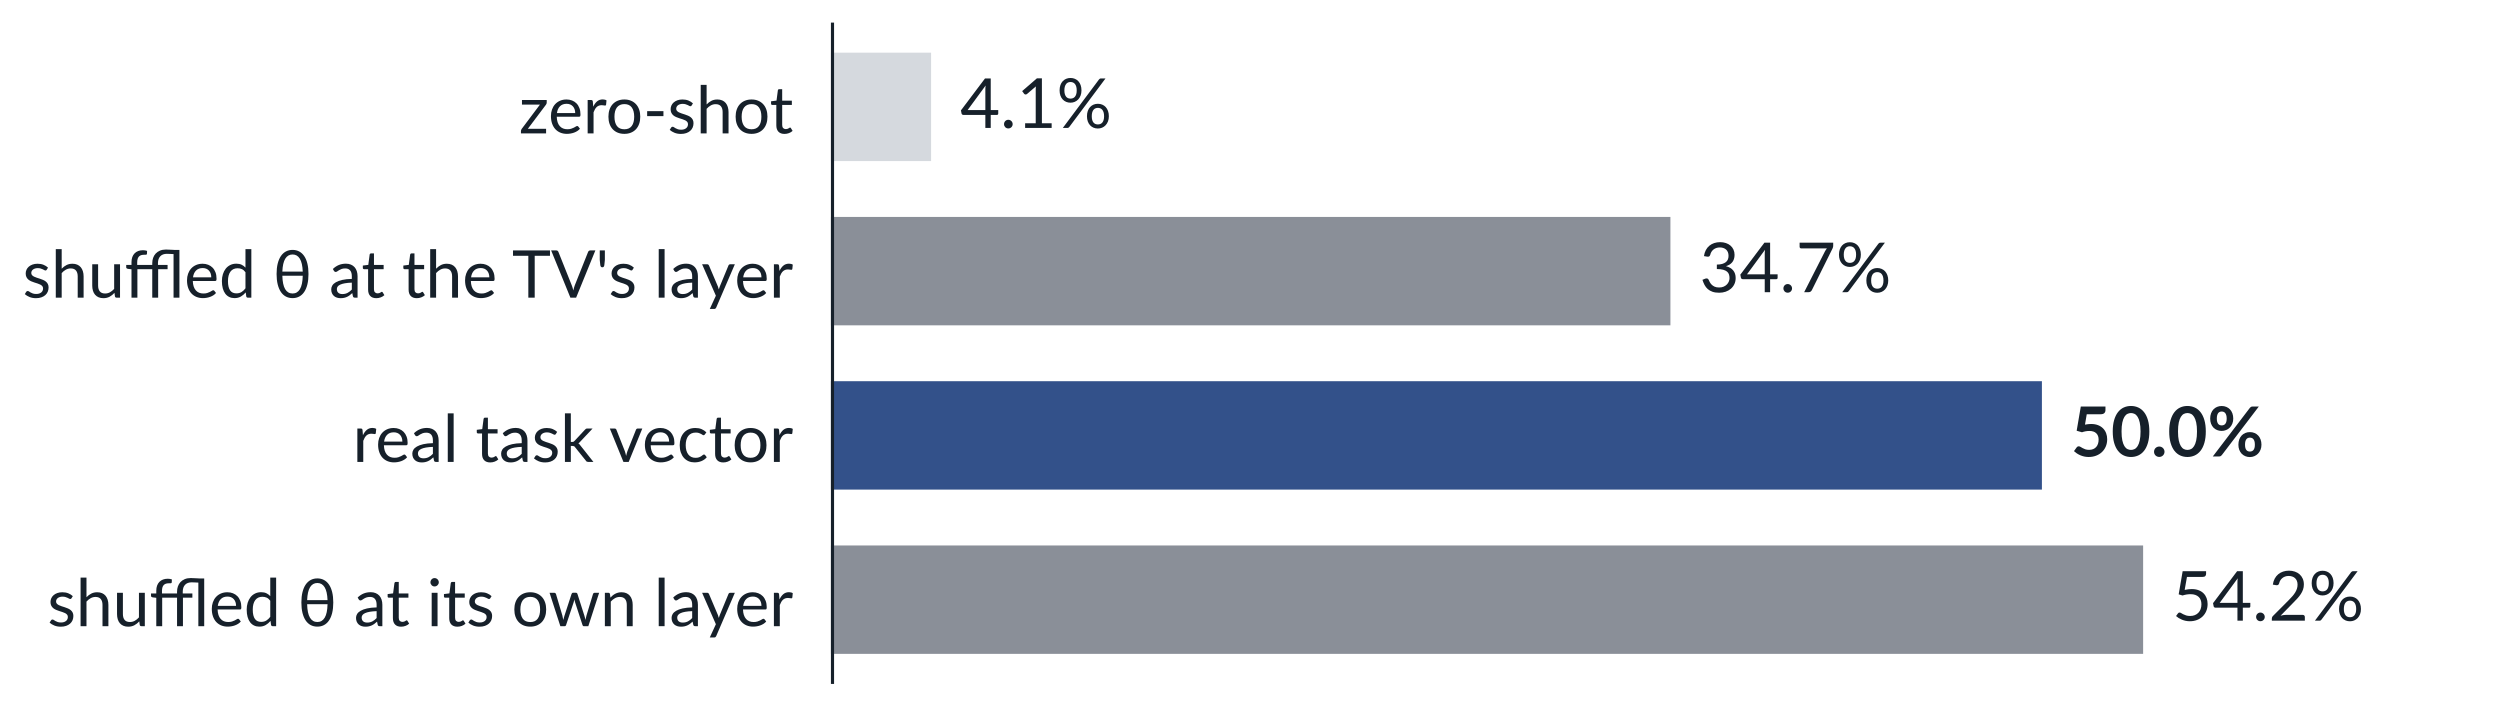
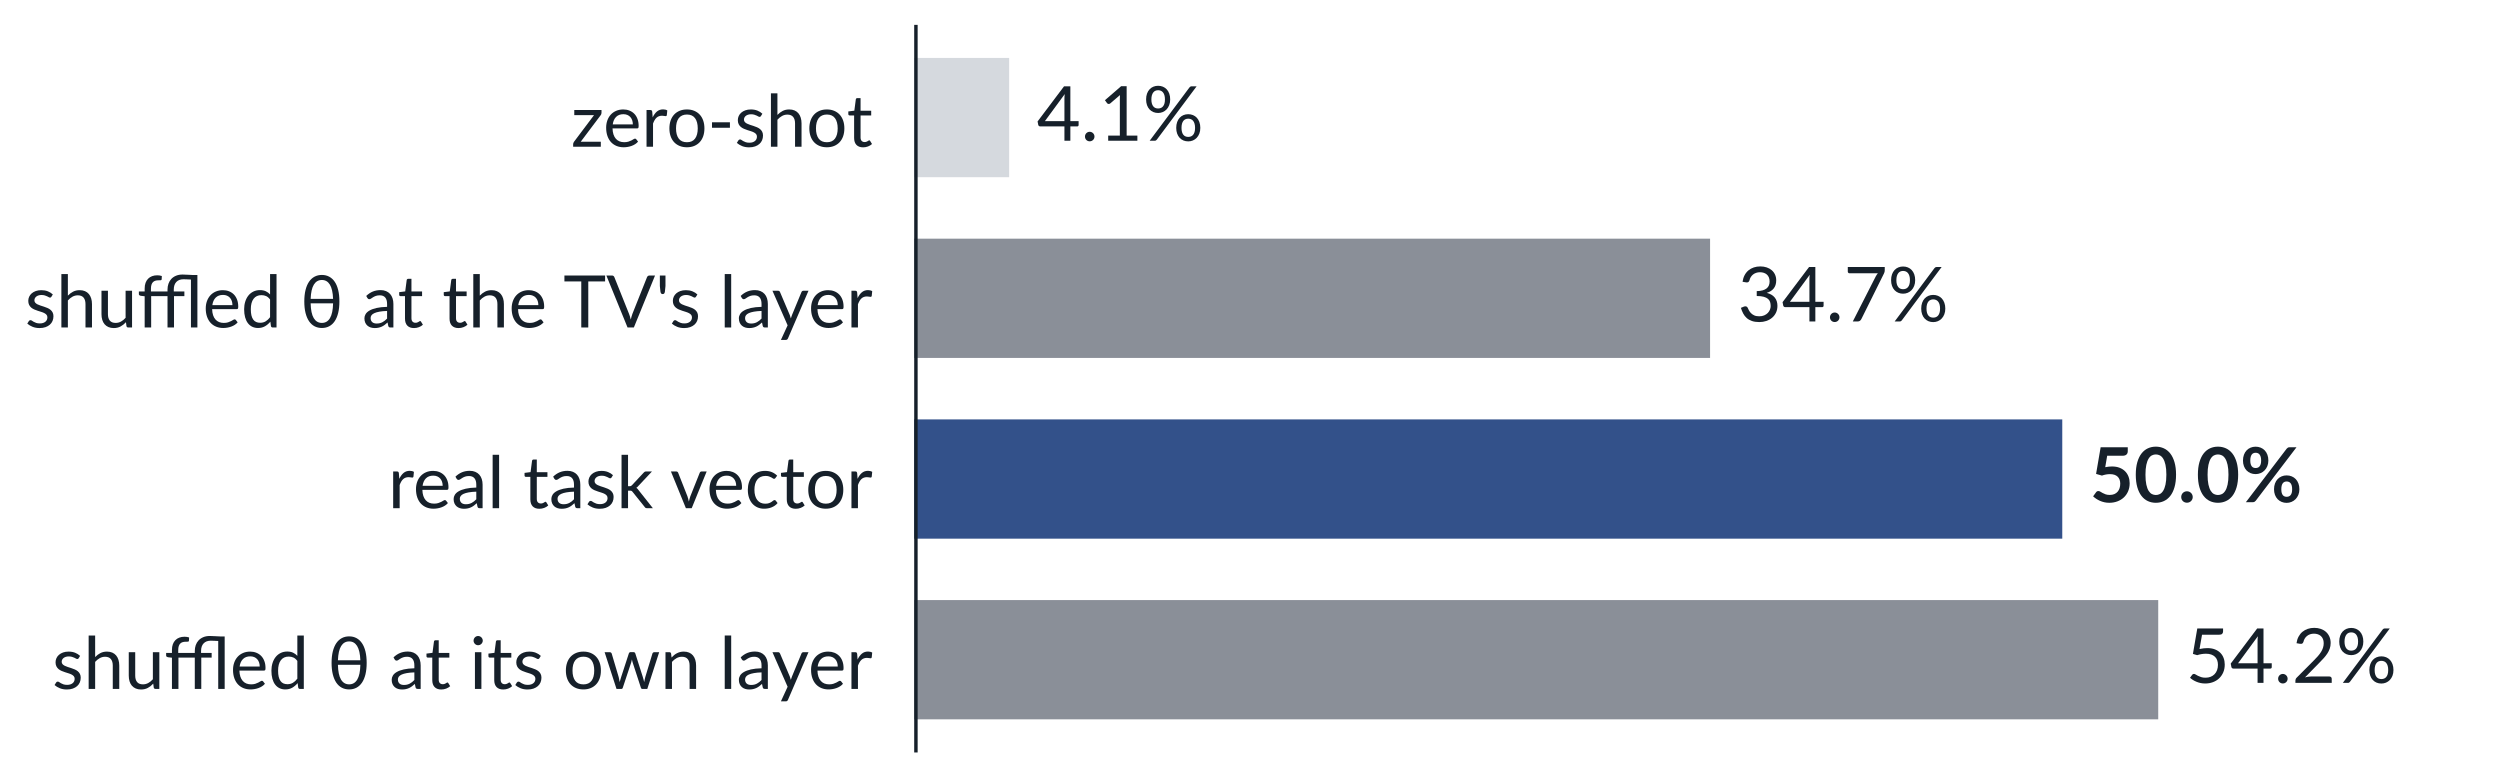
- <svg xmlns="http://www.w3.org/2000/svg" xmlns:xlink="http://www.w3.org/1999/xlink" width="796.43pt" height="225.072pt" viewBox="0 0 796.43 225.072" version="1.1">
+ <svg xmlns="http://www.w3.org/2000/svg" xmlns:xlink="http://www.w3.org/1999/xlink" width="723.89pt" height="225.072pt" viewBox="0 0 723.89 225.072" version="1.1">
  <defs>
    <style type="text/css">*{stroke-linejoin: round; stroke-linecap: butt}</style>
  </defs>
  <g id="figure_1">
    <g id="patch_1">
-       <path d="M 0 225.072  L 796.43 225.072  L 796.43 -0  L 0 -0  L 0 225.072  z " style="fill: none" />
+       <path d="M -0 225.072  L 723.89 225.072  L 723.89 -0  L -0 -0  L -0 225.072  z " style="fill: none" />
    </g>
    <g id="axes_1">
      <g id="patch_2">
-         <path d="M 264.71 217.872  L 789.23 217.872  L 789.23 7.2  L 264.71 7.2  L 264.71 217.872  z " style="fill: none" />
+         <path d="M 264.71 217.872  L 716.69 217.872  L 716.69 7.2  L 264.71 7.2  L 264.71 217.872  z " style="fill: none" />
      </g>
      <g id="matplotlib.axis_1" />
      <g id="matplotlib.axis_2">
        <g id="ytick_1">
          <g id="line2d_1" />
          <g id="text_1">
            <g style="fill: #16202a" transform="translate(15.09797 199.4803) scale(0.21 -0.21)">
              <defs>
                <path id="Lato-Regular-76" d="M 2339 2707  Q 2301 2637 2221 2637  Q 2173 2637 2112 2672  Q 2051 2707 1963 2750  Q 1875 2794 1753 2830  Q 1632 2867 1466 2867  Q 1322 2867 1206 2830  Q 1091 2794 1009 2730  Q 928 2666 885 2581  Q 842 2496 842 2397  Q 842 2272 914 2189  Q 986 2106 1104 2045  Q 1222 1984 1372 1937  Q 1523 1891 1681 1838  Q 1840 1786 1990 1722  Q 2141 1658 2259 1562  Q 2378 1466 2450 1326  Q 2522 1187 2522 992  Q 2522 768 2442 577  Q 2362 387 2205 248  Q 2048 109 1821 29  Q 1594 -51 1296 -51  Q 957 -51 681 59  Q 406 170 214 342  L 349 560  Q 374 602 409 624  Q 445 646 499 646  Q 557 646 621 601  Q 685 557 776 502  Q 867 448 998 403  Q 1130 358 1325 358  Q 1491 358 1616 401  Q 1741 445 1824 518  Q 1907 592 1947 688  Q 1987 784 1987 893  Q 1987 1027 1915 1115  Q 1843 1203 1724 1265  Q 1606 1328 1454 1374  Q 1302 1421 1144 1472  Q 986 1523 834 1588  Q 682 1654 563 1753  Q 445 1853 373 1998  Q 301 2144 301 2352  Q 301 2538 377 2709  Q 454 2880 601 3009  Q 749 3139 963 3216  Q 1178 3293 1453 3293  Q 1773 3293 2027 3192  Q 2282 3091 2467 2915  L 2339 2707  z " transform="scale(0.015625)" />
                <path id="Lato-Regular-5f" d="M 1024 2810  Q 1232 3030 1485 3161  Q 1738 3293 2067 3293  Q 2333 3293 2536 3205  Q 2739 3117 2875 2955  Q 3011 2794 3081 2566  Q 3152 2339 3152 2064  L 3152 0  L 2579 0  L 2579 2064  Q 2579 2432 2411 2635  Q 2243 2838 1901 2838  Q 1648 2838 1429 2716  Q 1210 2595 1024 2387  L 1024 0  L 451 0  L 451 4714  L 1024 4714  L 1024 2810  z " transform="scale(0.015625)" />
                <path id="Lato-Regular-86" d="M 3117 3242  L 3117 0  L 2778 0  Q 2656 0 2624 118  L 2579 467  Q 2368 234 2105 91  Q 1843 -51 1504 -51  Q 1238 -51 1035 37  Q 832 125 694 285  Q 557 445 488 672  Q 419 899 419 1174  L 419 3242  L 989 3242  L 989 1174  Q 989 806 1157 604  Q 1325 403 1670 403  Q 1923 403 2142 523  Q 2362 643 2547 854  L 2547 3242  L 3117 3242  z " transform="scale(0.015625)" />
                <path id="Lato-Regular-5a" d="M 662 0  L 662 2755  L 304 2797  Q 237 2813 193 2846  Q 150 2880 150 2944  L 150 3178  L 662 3178  L 662 3443  Q 662 3722 740 3938  Q 819 4154 964 4302  Q 1110 4451 1315 4528  Q 1520 4605 1776 4605  Q 1994 4605 2176 4541  L 2163 4253  Q 2157 4176 2078 4169  Q 2000 4163 1869 4163  Q 1722 4163 1602 4126  Q 1482 4090 1395 4003  Q 1309 3917 1262 3774  Q 1216 3632 1216 3424  L 1216 3178  L 2678 3178  L 2678 3350  Q 2678 3619 2761 3860  Q 2845 4102 3011 4281  Q 3178 4461 3427 4566  Q 3677 4672 4010 4672  Q 4253 4672 4481 4653  Q 4710 4634 4925 4630  L 5315 4630  L 5315 0  L 4746 0  L 4746 4230  Q 4573 4237 4398 4246  Q 4224 4256 4096 4256  Q 3680 4256 3456 4017  Q 3232 3779 3232 3350  L 3232 3178  L 4166 3178  L 4166 2765  L 3251 2765  L 3251 0  L 2678 0  L 2678 2765  L 1235 2765  L 1235 0  L 662 0  z " transform="scale(0.015625)" />
                <path id="Lato-Regular-3b" d="M 2621 1974  Q 2621 2173 2565 2337  Q 2509 2502 2401 2622  Q 2294 2742 2140 2808  Q 1987 2874 1792 2874  Q 1382 2874 1144 2635  Q 906 2397 848 1974  L 2621 1974  z M 3082 454  Q 2976 326 2829 232  Q 2682 138 2514 77  Q 2346 16 2166 -14  Q 1987 -45 1811 -45  Q 1475 -45 1192 68  Q 909 182 702 401  Q 496 621 381 944  Q 266 1267 266 1686  Q 266 2026 370 2320  Q 474 2614 669 2830  Q 864 3046 1145 3169  Q 1427 3293 1779 3293  Q 2070 3293 2318 3195  Q 2566 3098 2747 2914  Q 2928 2730 3030 2459  Q 3133 2189 3133 1843  Q 3133 1709 3104 1664  Q 3075 1619 2995 1619  L 829 1619  Q 838 1312 913 1085  Q 989 858 1123 706  Q 1258 554 1443 478  Q 1629 403 1859 403  Q 2074 403 2229 452  Q 2384 502 2496 560  Q 2608 618 2683 667  Q 2758 717 2813 717  Q 2883 717 2922 662  L 3082 454  z " transform="scale(0.015625)" />
                <path id="Lato-Regular-37" d="M 2563 2470  Q 2403 2685 2217 2769  Q 2032 2854 1802 2854  Q 1350 2854 1107 2531  Q 864 2208 864 1610  Q 864 1293 918 1067  Q 973 842 1078 696  Q 1184 550 1337 483  Q 1491 416 1686 416  Q 1968 416 2177 544  Q 2387 672 2563 906  L 2563 2470  z M 3133 4714  L 3133 0  L 2794 0  Q 2672 0 2640 118  L 2589 512  Q 2381 262 2115 108  Q 1850 -45 1501 -45  Q 1222 -45 995 62  Q 768 170 608 378  Q 448 586 361 896  Q 275 1206 275 1610  Q 275 1968 371 2277  Q 467 2586 646 2813  Q 826 3040 1086 3169  Q 1347 3299 1674 3299  Q 1971 3299 2184 3198  Q 2397 3098 2563 2918  L 2563 4714  L 3133 4714  z " transform="scale(0.015625)" />
                <path id="Lato-Regular-2" transform="scale(0.015625)" />
                <path id="Lato-Regular-d9" d="M 922 2131  Q 941 1248 1195 825  Q 1450 403 1914 403  Q 2374 403 2628 825  Q 2883 1248 2902 2131  L 922 2131  z M 2902 2528  Q 2870 3376 2617 3784  Q 2365 4192 1914 4192  Q 1459 4192 1206 3784  Q 954 3376 922 2528  L 2902 2528  z M 1914 4637  Q 2269 4637 2555 4485  Q 2842 4333 3043 4038  Q 3245 3744 3352 3305  Q 3459 2867 3459 2298  Q 3459 1722 3352 1285  Q 3245 848 3043 552  Q 2842 256 2555 105  Q 2269 -45 1914 -45  Q 1555 -45 1268 105  Q 982 256 780 552  Q 579 848 470 1285  Q 362 1722 362 2298  Q 362 2867 470 3305  Q 579 3744 780 4038  Q 982 4333 1268 4485  Q 1555 4637 1914 4637  z " transform="scale(0.015625)" />
                <path id="Lato-Regular-2d" d="M 2208 1459  Q 1814 1446 1537 1396  Q 1261 1347 1086 1267  Q 912 1187 833 1078  Q 755 970 755 835  Q 755 707 796 614  Q 838 522 910 462  Q 982 403 1080 376  Q 1178 349 1290 349  Q 1440 349 1565 379  Q 1690 410 1800 467  Q 1910 525 2011 605  Q 2112 685 2208 787  L 2208 1459  z M 368 2784  Q 637 3043 947 3171  Q 1258 3299 1635 3299  Q 1907 3299 2118 3209  Q 2330 3120 2474 2960  Q 2618 2800 2691 2573  Q 2765 2346 2765 2074  L 2765 0  L 2512 0  Q 2429 0 2384 27  Q 2339 54 2314 134  L 2250 442  Q 2122 323 2000 232  Q 1878 141 1744 78  Q 1610 16 1458 -17  Q 1306 -51 1120 -51  Q 931 -51 764 1  Q 598 54 475 160  Q 352 266 280 427  Q 208 589 208 810  Q 208 1002 313 1179  Q 419 1357 656 1494  Q 893 1632 1273 1720  Q 1654 1808 2208 1821  L 2208 2074  Q 2208 2451 2045 2644  Q 1882 2838 1568 2838  Q 1357 2838 1214 2785  Q 1072 2733 968 2667  Q 864 2602 789 2549  Q 714 2496 640 2496  Q 582 2496 540 2526  Q 499 2557 470 2602  L 368 2784  z " transform="scale(0.015625)" />
                <path id="Lato-Regular-7c" d="M 1446 -51  Q 1062 -51 856 163  Q 650 378 650 781  L 650 2765  L 259 2765  Q 208 2765 173 2795  Q 138 2826 138 2890  L 138 3117  L 669 3184  L 800 4186  Q 810 4234 843 4264  Q 877 4294 931 4294  L 1219 4294  L 1219 3178  L 2157 3178  L 2157 2765  L 1219 2765  L 1219 819  Q 1219 614 1318 515  Q 1418 416 1574 416  Q 1664 416 1729 440  Q 1795 464 1843 493  Q 1891 522 1924 546  Q 1958 570 1984 570  Q 2029 570 2064 515  L 2230 243  Q 2083 106 1875 27  Q 1667 -51 1446 -51  z " transform="scale(0.015625)" />
                <path id="Lato-Regular-62" d="M 1053 3242  L 1053 0  L 483 0  L 483 3242  L 1053 3242  z M 1174 4259  Q 1174 4176 1140 4104  Q 1107 4032 1051 3976  Q 995 3920 920 3888  Q 845 3856 762 3856  Q 678 3856 606 3888  Q 534 3920 480 3976  Q 426 4032 394 4104  Q 362 4176 362 4259  Q 362 4342 394 4417  Q 426 4493 480 4549  Q 534 4605 606 4637  Q 678 4669 762 4669  Q 845 4669 920 4637  Q 995 4605 1051 4549  Q 1107 4493 1140 4417  Q 1174 4342 1174 4259  z " transform="scale(0.015625)" />
                <path id="Lato-Regular-6f" d="M 1818 3293  Q 2173 3293 2457 3174  Q 2742 3056 2944 2838  Q 3146 2621 3253 2312  Q 3360 2003 3360 1622  Q 3360 1238 3253 931  Q 3146 624 2944 406  Q 2742 189 2457 72  Q 2173 -45 1818 -45  Q 1459 -45 1172 72  Q 886 189 684 406  Q 483 624 376 931  Q 269 1238 269 1622  Q 269 2003 376 2312  Q 483 2621 684 2838  Q 886 3056 1172 3174  Q 1459 3293 1818 3293  z M 1818 400  Q 2298 400 2534 721  Q 2771 1043 2771 1619  Q 2771 2198 2534 2521  Q 2298 2845 1818 2845  Q 1574 2845 1393 2761  Q 1213 2678 1093 2521  Q 973 2365 913 2136  Q 854 1907 854 1619  Q 854 1043 1092 721  Q 1331 400 1818 400  z " transform="scale(0.015625)" />
                <path id="Lato-Regular-89" d="M 4922 3242  L 3872 0  L 3421 0  Q 3338 0 3306 109  L 2589 2307  Q 2563 2381 2547 2456  Q 2531 2531 2515 2605  Q 2499 2531 2483 2456  Q 2467 2381 2442 2304  L 1712 109  Q 1683 0 1584 0  L 1155 0  L 106 3242  L 554 3242  Q 621 3242 667 3206  Q 714 3171 730 3123  L 1350 1037  Q 1405 806 1437 602  Q 1466 707 1496 816  Q 1526 925 1562 1037  L 2246 3136  Q 2262 3184 2302 3216  Q 2342 3248 2400 3248  L 2650 3248  Q 2714 3248 2755 3216  Q 2797 3184 2813 3136  L 3482 1037  Q 3517 925 3545 816  Q 3574 707 3600 602  Q 3616 707 3640 814  Q 3664 922 3693 1037  L 4326 3123  Q 4342 3174 4387 3208  Q 4432 3242 4493 3242  L 4922 3242  z " transform="scale(0.015625)" />
                <path id="Lato-Regular-6d" d="M 989 2771  Q 1094 2890 1212 2986  Q 1331 3082 1464 3150  Q 1597 3219 1745 3256  Q 1894 3293 2067 3293  Q 2333 3293 2536 3205  Q 2739 3117 2875 2955  Q 3011 2794 3081 2566  Q 3152 2339 3152 2064  L 3152 0  L 2579 0  L 2579 2064  Q 2579 2432 2411 2635  Q 2243 2838 1901 2838  Q 1648 2838 1429 2716  Q 1210 2595 1024 2387  L 1024 0  L 451 0  L 451 3242  L 794 3242  Q 915 3242 944 3123  L 989 2771  z " transform="scale(0.015625)" />
                <path id="Lato-Regular-474" d="M 1040 4714  L 1040 0  L 470 0  L 470 4714  L 1040 4714  z " transform="scale(0.015625)" />
                <path id="Lato-Regular-8b" d="M 3248 3242  L 1440 -957  Q 1411 -1021 1368 -1059  Q 1325 -1098 1235 -1098  L 813 -1098  L 1405 189  L 67 3242  L 560 3242  Q 634 3242 677 3205  Q 720 3168 736 3123  L 1603 1082  Q 1654 947 1690 800  Q 1734 950 1786 1085  L 2627 3123  Q 2646 3174 2692 3208  Q 2739 3242 2797 3242  L 3248 3242  z " transform="scale(0.015625)" />
                <path id="Lato-Regular-75" d="M 992 2592  Q 1146 2925 1370 3112  Q 1594 3299 1917 3299  Q 2019 3299 2113 3276  Q 2208 3254 2282 3206  L 2240 2781  Q 2221 2701 2144 2701  Q 2099 2701 2012 2720  Q 1926 2739 1818 2739  Q 1664 2739 1544 2694  Q 1424 2650 1329 2562  Q 1235 2474 1160 2344  Q 1085 2214 1024 2048  L 1024 0  L 451 0  L 451 3242  L 778 3242  Q 870 3242 905 3206  Q 941 3171 954 3085  L 992 2592  z " transform="scale(0.015625)" />
              </defs>
              <use xlink:href="#Lato-Regular-76" />
              <use xlink:href="#Lato-Regular-5f" transform="translate(43.29688 0)" />
              <use xlink:href="#Lato-Regular-86" transform="translate(99.09375 0)" />
              <use xlink:href="#Lato-Regular-5a" transform="translate(154.8438 0)" />
              <use xlink:href="#Lato-Regular-3b" transform="translate(245.25 0)" />
              <use xlink:href="#Lato-Regular-37" transform="translate(298.0469 0)" />
              <use xlink:href="#Lato-Regular-2" transform="translate(354.0469 0)" />
              <use xlink:href="#Lato-Regular-d9" transform="translate(379.6406 0)" />
              <use xlink:href="#Lato-Regular-2" transform="translate(439.3438 0)" />
              <use xlink:href="#Lato-Regular-2d" transform="translate(464.9375 0)" />
              <use xlink:href="#Lato-Regular-7c" transform="translate(513.9844 0)" />
              <use xlink:href="#Lato-Regular-2" transform="translate(549.8281 0)" />
              <use xlink:href="#Lato-Regular-62" transform="translate(575.4219 0)" />
              <use xlink:href="#Lato-Regular-7c" transform="translate(599.4219 0)" />
              <use xlink:href="#Lato-Regular-76" transform="translate(635.2656 0)" />
              <use xlink:href="#Lato-Regular-2" transform="translate(678.5625 0)" />
              <use xlink:href="#Lato-Regular-6f" transform="translate(704.1562 0)" />
              <use xlink:href="#Lato-Regular-89" transform="translate(760.1094 0)" />
              <use xlink:href="#Lato-Regular-6d" transform="translate(838.6562 0)" />
              <use xlink:href="#Lato-Regular-2" transform="translate(894.4531 0)" />
              <use xlink:href="#Lato-Regular-474" transform="translate(920.0469 0)" />
              <use xlink:href="#Lato-Regular-2d" transform="translate(943.6406 0)" />
              <use xlink:href="#Lato-Regular-8b" transform="translate(992.1406 0)" />
              <use xlink:href="#Lato-Regular-3b" transform="translate(1042.281 0)" />
              <use xlink:href="#Lato-Regular-75" transform="translate(1095.078 0)" />
            </g>
          </g>
        </g>
        <g id="ytick_2">
          <g id="line2d_2" />
          <g id="text_2">
            <g style="fill: #16202a" transform="translate(112.3641 147.1524) scale(0.21 -0.21)">
              <defs>
                <path id="Lato-Regular-68" d="M 1024 4714  L 1024 1939  L 1171 1939  Q 1235 1939 1278 1956  Q 1322 1974 1370 2029  L 2394 3126  Q 2438 3181 2488 3211  Q 2538 3242 2621 3242  L 3136 3242  L 1942 1971  Q 1856 1862 1757 1802  Q 1814 1763 1860 1713  Q 1907 1664 1949 1600  L 3216 0  L 2707 0  Q 2634 0 2581 24  Q 2528 48 2490 112  L 1424 1440  Q 1376 1507 1329 1528  Q 1283 1549 1187 1549  L 1024 1549  L 1024 0  L 451 0  L 451 4714  L 1024 4714  z " transform="scale(0.015625)" />
                <path id="Lato-Regular-88" d="M 3229 3242  L 1907 0  L 1395 0  L 74 3242  L 538 3242  Q 608 3242 653 3206  Q 698 3171 714 3123  L 1536 1037  Q 1574 918 1603 806  Q 1632 694 1658 582  Q 1683 694 1712 806  Q 1741 918 1782 1037  L 2614 3123  Q 2634 3174 2678 3208  Q 2723 3242 2784 3242  L 3229 3242  z " transform="scale(0.015625)" />
                <path id="Lato-Regular-31" d="M 2707 2666  Q 2682 2630 2656 2611  Q 2630 2592 2586 2592  Q 2538 2592 2480 2632  Q 2422 2672 2337 2720  Q 2253 2768 2129 2808  Q 2006 2848 1827 2848  Q 1587 2848 1404 2763  Q 1222 2678 1099 2518  Q 976 2358 913 2131  Q 851 1904 851 1622  Q 851 1328 918 1099  Q 986 870 1109 715  Q 1232 560 1406 478  Q 1581 397 1798 397  Q 2006 397 2140 446  Q 2275 496 2363 557  Q 2451 618 2510 667  Q 2570 717 2627 717  Q 2698 717 2736 662  L 2896 454  Q 2790 323 2656 230  Q 2522 138 2366 75  Q 2211 13 2041 -16  Q 1872 -45 1696 -45  Q 1392 -45 1131 67  Q 870 179 678 392  Q 486 605 377 915  Q 269 1226 269 1622  Q 269 1984 369 2291  Q 470 2598 664 2820  Q 858 3043 1141 3168  Q 1424 3293 1792 3293  Q 2134 3293 2395 3182  Q 2656 3072 2858 2870  L 2707 2666  z " transform="scale(0.015625)" />
              </defs>
              <use xlink:href="#Lato-Regular-75" />
              <use xlink:href="#Lato-Regular-3b" transform="translate(34.35938 0)" />
              <use xlink:href="#Lato-Regular-2d" transform="translate(87.15625 0)" />
              <use xlink:href="#Lato-Regular-474" transform="translate(136.8594 0)" />
              <use xlink:href="#Lato-Regular-2" transform="translate(160.4531 0)" />
              <use xlink:href="#Lato-Regular-7c" transform="translate(186.0469 0)" />
              <use xlink:href="#Lato-Regular-2d" transform="translate(221.8906 0)" />
              <use xlink:href="#Lato-Regular-76" transform="translate(271.5938 0)" />
              <use xlink:href="#Lato-Regular-68" transform="translate(314.8906 0)" />
              <use xlink:href="#Lato-Regular-2" transform="translate(365.6875 0)" />
              <use xlink:href="#Lato-Regular-88" transform="translate(388.875 0)" />
              <use xlink:href="#Lato-Regular-3b" transform="translate(439.0625 0)" />
              <use xlink:href="#Lato-Regular-31" transform="translate(491.8594 0)" />
              <use xlink:href="#Lato-Regular-7c" transform="translate(539.6094 0)" />
              <use xlink:href="#Lato-Regular-6f" transform="translate(575.2031 0)" />
              <use xlink:href="#Lato-Regular-75" transform="translate(631.9062 0)" />
            </g>
          </g>
        </g>
        <g id="ytick_3">
          <g id="line2d_3" />
          <g id="text_3">
            <g style="fill: #16202a" transform="translate(7.2 94.82457) scale(0.21 -0.21)">
              <defs>
                <path id="Lato-Regular-24" d="M 3686 4064  L 2202 4064  L 2202 0  L 1584 0  L 1584 4064  L 96 4064  L 96 4586  L 3686 4586  L 3686 4064  z " transform="scale(0.015625)" />
                <path id="Lato-Regular-28" d="M 4314 4586  L 2445 0  L 1888 0  L 19 4586  L 515 4586  Q 598 4586 649 4544  Q 701 4502 726 4438  L 2019 1203  Q 2061 1094 2101 966  Q 2141 838 2173 698  Q 2205 838 2240 966  Q 2275 1094 2317 1203  L 3606 4438  Q 3626 4493 3682 4539  Q 3738 4586 3818 4586  L 4314 4586  z " transform="scale(0.015625)" />
                <path id="Lato-Regular-15d" d="M 902 4586  L 902 3658  L 851 3162  Q 835 3059 792 3003  Q 749 2947 653 2947  Q 566 2947 520 3003  Q 474 3059 458 3162  L 406 3658  L 406 4586  L 902 4586  z " transform="scale(0.015625)" />
              </defs>
              <use xlink:href="#Lato-Regular-76" />
              <use xlink:href="#Lato-Regular-5f" transform="translate(43.29688 0)" />
              <use xlink:href="#Lato-Regular-86" transform="translate(99.09375 0)" />
              <use xlink:href="#Lato-Regular-5a" transform="translate(154.8438 0)" />
              <use xlink:href="#Lato-Regular-3b" transform="translate(245.25 0)" />
              <use xlink:href="#Lato-Regular-37" transform="translate(298.0469 0)" />
              <use xlink:href="#Lato-Regular-2" transform="translate(354.0469 0)" />
              <use xlink:href="#Lato-Regular-d9" transform="translate(379.6406 0)" />
              <use xlink:href="#Lato-Regular-2" transform="translate(439.3438 0)" />
              <use xlink:href="#Lato-Regular-2d" transform="translate(464.9375 0)" />
              <use xlink:href="#Lato-Regular-7c" transform="translate(513.9844 0)" />
              <use xlink:href="#Lato-Regular-2" transform="translate(549.8281 0)" />
              <use xlink:href="#Lato-Regular-7c" transform="translate(575.4219 0)" />
              <use xlink:href="#Lato-Regular-5f" transform="translate(611.2656 0)" />
              <use xlink:href="#Lato-Regular-3b" transform="translate(667.0625 0)" />
              <use xlink:href="#Lato-Regular-2" transform="translate(719.8594 0)" />
              <use xlink:href="#Lato-Regular-24" transform="translate(742.4531 0)" />
              <use xlink:href="#Lato-Regular-28" transform="translate(801.5 0)" />
              <use xlink:href="#Lato-Regular-15d" transform="translate(869.2031 0)" />
              <use xlink:href="#Lato-Regular-76" transform="translate(888.7656 0)" />
              <use xlink:href="#Lato-Regular-2" transform="translate(932.0625 0)" />
              <use xlink:href="#Lato-Regular-474" transform="translate(957.6562 0)" />
              <use xlink:href="#Lato-Regular-2d" transform="translate(981.25 0)" />
              <use xlink:href="#Lato-Regular-8b" transform="translate(1029.75 0)" />
              <use xlink:href="#Lato-Regular-3b" transform="translate(1079.891 0)" />
              <use xlink:href="#Lato-Regular-75" transform="translate(1132.688 0)" />
            </g>
          </g>
        </g>
        <g id="ytick_4">
          <g id="line2d_4" />
          <g id="text_4">
            <g style="fill: #16202a" transform="translate(165.3497 42.4967) scale(0.21 -0.21)">
              <defs>
                <path id="Lato-Regular-8c" d="M 2688 2998  Q 2688 2938 2667 2880  Q 2646 2822 2611 2781  L 854 445  L 2627 445  L 2627 0  L 186 0  L 186 237  Q 186 278 205 334  Q 224 390 262 442  L 2029 2794  L 285 2794  L 285 3242  L 2688 3242  L 2688 2998  z " transform="scale(0.015625)" />
                <path id="Lato-Regular-14a" d="M 400 2160  L 1981 2160  L 1981 1677  L 400 1677  L 400 2160  z " transform="scale(0.015625)" />
              </defs>
              <use xlink:href="#Lato-Regular-8c" />
              <use xlink:href="#Lato-Regular-3b" transform="translate(44.25 0)" />
              <use xlink:href="#Lato-Regular-75" transform="translate(97.04688 0)" />
              <use xlink:href="#Lato-Regular-6f" transform="translate(131.4062 0)" />
              <use xlink:href="#Lato-Regular-14a" transform="translate(188.1094 0)" />
              <use xlink:href="#Lato-Regular-76" transform="translate(225.2656 0)" />
              <use xlink:href="#Lato-Regular-5f" transform="translate(268.5625 0)" />
              <use xlink:href="#Lato-Regular-6f" transform="translate(324.3594 0)" />
              <use xlink:href="#Lato-Regular-7c" transform="translate(380.1562 0)" />
            </g>
          </g>
        </g>
      </g>
      <g id="patch_3">
-         <path d="M 264.71 208.296  L 682.74 208.296  L 682.74 173.76  L 264.71 173.76  z " clip-path="url(#p0804691999)" style="fill: #8a8f98" />
+         <path d="M 264.71 208.296  L 624.927 208.296  L 624.927 173.76  L 264.71 173.76  z " clip-path="url(#p53abb3e7db)" style="fill: #8a8f98" />
      </g>
      <g id="text_5">
-         <g style="fill: #16202a" transform="translate(691.9964 197.7378) scale(0.22 -0.22)">
+         <g style="fill: #16202a" transform="translate(632.9035 197.7378) scale(0.22 -0.22)">
          <defs>
            <path id="Lato-Regular-194" d="M 1158 2854  Q 1517 2931 1818 2931  Q 2176 2931 2451 2825  Q 2726 2720 2910 2534  Q 3094 2349 3188 2096  Q 3283 1843 3283 1546  Q 3283 1181 3156 886  Q 3030 592 2808 382  Q 2586 173 2285 61  Q 1984 -51 1635 -51  Q 1434 -51 1248 -11  Q 1062 29 900 96  Q 739 163 601 249  Q 464 336 358 432  L 534 675  Q 592 758 685 758  Q 749 758 829 708  Q 909 659 1024 598  Q 1139 538 1294 488  Q 1450 438 1664 438  Q 1904 438 2096 515  Q 2288 592 2425 734  Q 2563 877 2636 1075  Q 2710 1274 2710 1520  Q 2710 1734 2648 1907  Q 2586 2080 2459 2201  Q 2333 2323 2144 2390  Q 1955 2458 1702 2458  Q 1530 2458 1342 2429  Q 1155 2400 960 2336  L 602 2442  L 970 4586  L 3142 4586  L 3142 4336  Q 3142 4214 3067 4136  Q 2992 4058 2810 4058  L 1370 4058  L 1158 2854  z " transform="scale(0.015625)" />
            <path id="Lato-Regular-193" d="M 2336 1654  L 2336 3546  Q 2336 3629 2342 3728  Q 2349 3827 2362 3930  L 691 1654  L 2336 1654  z M 3530 1654  L 3530 1328  Q 3530 1277 3499 1241  Q 3469 1206 3405 1206  L 2835 1206  L 2835 0  L 2336 0  L 2336 1206  L 301 1206  Q 237 1206 190 1243  Q 144 1280 131 1334  L 74 1626  L 2304 4586  L 2835 4586  L 2835 1654  L 3530 1654  z " transform="scale(0.015625)" />
            <path id="Lato-Regular-13a" d="M 355 352  Q 355 435 385 508  Q 416 582 469 636  Q 522 691 595 723  Q 669 755 752 755  Q 835 755 908 723  Q 982 691 1036 636  Q 1091 582 1123 508  Q 1155 435 1155 352  Q 1155 266 1123 194  Q 1091 122 1036 67  Q 982 13 908 -17  Q 835 -48 752 -48  Q 669 -48 595 -17  Q 522 13 469 67  Q 416 122 385 194  Q 355 266 355 352  z " transform="scale(0.015625)" />
            <path id="Lato-Regular-191" d="M 3158 541  Q 3251 541 3305 486  Q 3360 432 3360 346  L 3360 0  L 301 0  L 301 195  Q 301 256 326 320  Q 352 384 406 438  L 1875 1914  Q 2058 2099 2208 2270  Q 2358 2442 2464 2614  Q 2570 2787 2627 2964  Q 2685 3142 2685 3344  Q 2685 3546 2621 3698  Q 2557 3850 2446 3949  Q 2336 4048 2185 4097  Q 2035 4147 1862 4147  Q 1686 4147 1539 4096  Q 1392 4045 1278 3953  Q 1165 3862 1088 3737  Q 1011 3613 979 3462  Q 941 3350 875 3313  Q 810 3277 691 3293  L 394 3344  Q 438 3658 568 3899  Q 698 4141 894 4304  Q 1091 4467 1344 4552  Q 1597 4637 1891 4637  Q 2182 4637 2435 4550  Q 2688 4464 2873 4299  Q 3059 4134 3164 3897  Q 3270 3661 3270 3360  Q 3270 3104 3193 2885  Q 3117 2666 2985 2467  Q 2854 2269 2683 2080  Q 2512 1891 2320 1699  L 1110 464  Q 1238 499 1369 520  Q 1501 541 1622 541  L 3158 541  z " transform="scale(0.015625)" />
            <path id="Lato-Regular-477" d="M 2310 3478  Q 2310 3210 2227 2997  Q 2144 2784 2005 2638  Q 1866 2493 1682 2416  Q 1498 2339 1293 2339  Q 1078 2339 892 2416  Q 707 2493 571 2638  Q 435 2784 358 2997  Q 282 3210 282 3478  Q 282 3754 358 3968  Q 435 4182 571 4329  Q 707 4477 892 4553  Q 1078 4630 1293 4630  Q 1510 4630 1696 4553  Q 1882 4477 2019 4329  Q 2157 4182 2233 3968  Q 2310 3754 2310 3478  z M 1869 3478  Q 1869 3690 1824 3837  Q 1779 3984 1700 4078  Q 1622 4173 1516 4214  Q 1411 4256 1293 4256  Q 1174 4256 1072 4214  Q 970 4173 893 4078  Q 816 3984 771 3837  Q 726 3690 726 3478  Q 726 3270 771 3124  Q 816 2979 893 2888  Q 970 2797 1072 2757  Q 1174 2717 1293 2717  Q 1411 2717 1516 2757  Q 1622 2797 1700 2888  Q 1779 2979 1824 3124  Q 1869 3270 1869 3478  z M 3933 4490  Q 3965 4528 4008 4557  Q 4051 4586 4125 4586  L 4538 4586  L 1184 93  Q 1155 51 1110 25  Q 1066 0 1002 0  L 582 0  L 3933 4490  z M 4848 1082  Q 4848 813 4765 601  Q 4682 390 4542 244  Q 4403 99 4219 22  Q 4035 -54 3830 -54  Q 3613 -54 3429 22  Q 3245 99 3109 244  Q 2973 390 2896 601  Q 2819 813 2819 1082  Q 2819 1357 2896 1573  Q 2973 1789 3109 1936  Q 3245 2083 3429 2160  Q 3613 2237 3830 2237  Q 4045 2237 4232 2160  Q 4419 2083 4555 1936  Q 4691 1789 4769 1573  Q 4848 1357 4848 1082  z M 4406 1082  Q 4406 1293 4361 1441  Q 4317 1590 4238 1683  Q 4160 1776 4054 1817  Q 3949 1859 3830 1859  Q 3712 1859 3608 1817  Q 3504 1776 3427 1683  Q 3350 1590 3307 1441  Q 3264 1293 3264 1082  Q 3264 874 3307 730  Q 3350 586 3427 494  Q 3504 403 3608 363  Q 3712 323 3830 323  Q 3949 323 4054 363  Q 4160 403 4238 494  Q 4317 586 4361 730  Q 4406 874 4406 1082  z " transform="scale(0.015625)" />
          </defs>
          <use xlink:href="#Lato-Regular-194" />
          <use xlink:href="#Lato-Regular-193" transform="translate(58 0)" />
          <use xlink:href="#Lato-Regular-13a" transform="translate(116 0)" />
          <use xlink:href="#Lato-Regular-191" transform="translate(139.5938 0)" />
          <use xlink:href="#Lato-Regular-477" transform="translate(197.5938 0)" />
        </g>
      </g>
      <g id="patch_4">
-         <path d="M 264.71 155.968  L 650.495 155.968  L 650.495 121.432  L 264.71 121.432  z " clip-path="url(#p0804691999)" style="fill: #33518a" />
+         <path d="M 264.71 155.968  L 597.142 155.968  L 597.142 121.432  L 264.71 121.432  z " clip-path="url(#p53abb3e7db)" style="fill: #33518a" />
      </g>
      <g id="text_6">
-         <g style="fill: #16202a" transform="translate(659.7515 145.4099) scale(0.22 -0.22)">
+         <g style="fill: #16202a" transform="translate(605.1181 145.4099) scale(0.22 -0.22)">
          <defs>
            <path id="Lato-Bold-194" d="M 1299 2947  Q 1453 2979 1593 2993  Q 1734 3008 1866 3008  Q 2230 3008 2508 2899  Q 2787 2790 2976 2598  Q 3165 2406 3261 2148  Q 3357 1891 3357 1594  Q 3357 1226 3227 922  Q 3098 618 2867 402  Q 2637 186 2321 67  Q 2006 -51 1635 -51  Q 1418 -51 1222 -6  Q 1027 38 856 113  Q 685 189 539 286  Q 394 384 278 493  L 522 829  Q 598 938 723 938  Q 803 938 886 886  Q 970 835 1077 774  Q 1184 714 1329 662  Q 1475 611 1680 611  Q 1898 611 2064 681  Q 2230 752 2340 878  Q 2451 1005 2507 1179  Q 2563 1354 2563 1558  Q 2563 1936 2344 2149  Q 2125 2362 1696 2362  Q 1366 2362 1021 2240  L 528 2381  L 912 4627  L 3197 4627  L 3197 4291  Q 3197 4122 3091 4016  Q 2986 3910 2733 3910  L 1462 3910  L 1299 2947  z " transform="scale(0.015625)" />
            <path id="Lato-Bold-18f" d="M 3552 2314  Q 3552 1709 3422 1262  Q 3293 816 3064 525  Q 2835 234 2523 91  Q 2211 -51 1850 -51  Q 1488 -51 1179 91  Q 870 234 643 525  Q 416 816 288 1262  Q 160 1709 160 2314  Q 160 2922 288 3366  Q 416 3811 643 4102  Q 870 4394 1179 4536  Q 1488 4678 1850 4678  Q 2211 4678 2523 4536  Q 2835 4394 3064 4102  Q 3293 3811 3422 3366  Q 3552 2922 3552 2314  z M 2736 2314  Q 2736 2816 2662 3145  Q 2589 3475 2465 3670  Q 2342 3866 2182 3944  Q 2022 4022 1850 4022  Q 1680 4022 1521 3944  Q 1363 3866 1241 3670  Q 1120 3475 1048 3145  Q 976 2816 976 2314  Q 976 1811 1048 1481  Q 1120 1152 1241 957  Q 1363 762 1521 683  Q 1680 605 1850 605  Q 2022 605 2182 683  Q 2342 762 2465 957  Q 2589 1152 2662 1481  Q 2736 1811 2736 2314  z " transform="scale(0.015625)" />
            <path id="Lato-Bold-13a" d="M 275 435  Q 275 534 312 624  Q 349 714 413 778  Q 477 842 566 880  Q 656 918 758 918  Q 861 918 949 880  Q 1037 842 1102 778  Q 1168 714 1206 624  Q 1245 534 1245 435  Q 1245 333 1206 245  Q 1168 157 1102 93  Q 1037 29 949 -8  Q 861 -45 758 -45  Q 656 -45 566 -8  Q 477 29 413 93  Q 349 157 312 245  Q 275 333 275 435  z " transform="scale(0.015625)" />
            <path id="Lato-Bold-477" d="M 2384 3507  Q 2384 3245 2296 3033  Q 2208 2822 2061 2673  Q 1914 2525 1718 2445  Q 1523 2365 1312 2365  Q 1082 2365 886 2445  Q 691 2525 548 2673  Q 406 2822 326 3033  Q 246 3245 246 3507  Q 246 3776 326 3993  Q 406 4211 548 4361  Q 691 4512 886 4593  Q 1082 4675 1312 4675  Q 1542 4675 1739 4593  Q 1936 4512 2080 4361  Q 2224 4211 2304 3993  Q 2384 3776 2384 3507  z M 1776 3507  Q 1776 3693 1739 3817  Q 1702 3942 1640 4019  Q 1578 4096 1493 4129  Q 1408 4163 1312 4163  Q 1216 4163 1133 4129  Q 1050 4096 990 4019  Q 931 3942 896 3817  Q 861 3693 861 3507  Q 861 3328 896 3208  Q 931 3088 990 3014  Q 1050 2941 1133 2909  Q 1216 2877 1312 2877  Q 1408 2877 1493 2909  Q 1578 2941 1640 3014  Q 1702 3088 1739 3208  Q 1776 3328 1776 3507  z M 3923 4502  Q 3965 4550 4021 4588  Q 4077 4627 4179 4627  L 4755 4627  L 1318 118  Q 1277 67 1219 33  Q 1162 0 1078 0  L 490 0  L 3923 4502  z M 4998 1088  Q 4998 826 4910 614  Q 4822 403 4675 254  Q 4528 106 4333 24  Q 4138 -58 3926 -58  Q 3696 -58 3501 24  Q 3306 106 3163 254  Q 3021 403 2941 614  Q 2861 826 2861 1088  Q 2861 1357 2941 1574  Q 3021 1792 3163 1942  Q 3306 2093 3501 2174  Q 3696 2256 3926 2256  Q 4157 2256 4353 2174  Q 4550 2093 4692 1942  Q 4835 1792 4916 1574  Q 4998 1357 4998 1088  z M 4387 1088  Q 4387 1274 4352 1398  Q 4317 1523 4254 1600  Q 4192 1677 4107 1710  Q 4022 1744 3926 1744  Q 3830 1744 3747 1710  Q 3664 1677 3603 1600  Q 3542 1523 3508 1398  Q 3475 1274 3475 1088  Q 3475 909 3508 787  Q 3542 666 3603 592  Q 3664 518 3747 486  Q 3830 454 3926 454  Q 4022 454 4107 486  Q 4192 518 4254 592  Q 4317 666 4352 787  Q 4387 909 4387 1088  z " transform="scale(0.015625)" />
          </defs>
          <use xlink:href="#Lato-Bold-194" />
          <use xlink:href="#Lato-Bold-18f" transform="translate(58 0)" />
          <use xlink:href="#Lato-Bold-13a" transform="translate(116 0)" />
          <use xlink:href="#Lato-Bold-18f" transform="translate(139.75 0)" />
          <use xlink:href="#Lato-Bold-477" transform="translate(197.75 0)" />
        </g>
      </g>
      <g id="patch_5">
-         <path d="M 264.71 103.64  L 532.148 103.64  L 532.148 69.104  L 264.71 69.104  z " clip-path="url(#p0804691999)" style="fill: #8a8f98" />
+         <path d="M 264.71 103.64  L 495.162 103.64  L 495.162 69.104  L 264.71 69.104  z " clip-path="url(#p53abb3e7db)" style="fill: #8a8f98" />
      </g>
      <g id="text_7">
-         <g style="fill: #16202a" transform="translate(541.4047 93.08207) scale(0.22 -0.22)">
+         <g style="fill: #16202a" transform="translate(503.1383 93.08207) scale(0.22 -0.22)">
          <defs>
            <path id="Lato-Regular-192" d="M 416 3344  Q 461 3658 589 3899  Q 717 4141 913 4304  Q 1110 4467 1364 4552  Q 1619 4637 1914 4637  Q 2205 4637 2451 4553  Q 2698 4470 2875 4316  Q 3053 4163 3152 3945  Q 3251 3728 3251 3462  Q 3251 3245 3195 3073  Q 3139 2902 3035 2774  Q 2931 2646 2784 2556  Q 2637 2467 2454 2410  Q 2902 2294 3128 2014  Q 3354 1734 3354 1315  Q 3354 998 3234 745  Q 3114 493 2906 315  Q 2698 138 2421 43  Q 2144 -51 1827 -51  Q 1462 -51 1203 40  Q 944 131 765 291  Q 586 451 470 670  Q 355 890 275 1146  L 522 1248  Q 618 1290 709 1270  Q 800 1251 842 1165  Q 883 1075 945 950  Q 1008 826 1117 710  Q 1226 595 1394 515  Q 1562 435 1821 435  Q 2061 435 2241 513  Q 2422 592 2542 717  Q 2662 842 2723 995  Q 2784 1149 2784 1299  Q 2784 1485 2736 1638  Q 2688 1792 2557 1904  Q 2426 2016 2197 2080  Q 1968 2144 1610 2144  L 1610 2557  Q 1904 2560 2110 2621  Q 2317 2682 2446 2787  Q 2576 2893 2635 3040  Q 2694 3187 2694 3366  Q 2694 3565 2632 3712  Q 2570 3859 2461 3955  Q 2352 4051 2203 4099  Q 2054 4147 1882 4147  Q 1709 4147 1560 4096  Q 1411 4045 1297 3953  Q 1184 3862 1107 3737  Q 1030 3613 998 3462  Q 957 3350 894 3313  Q 832 3277 714 3293  L 416 3344  z " transform="scale(0.015625)" />
            <path id="Lato-Regular-195" d="M 3459 4586  L 3459 4330  Q 3459 4221 3435 4150  Q 3411 4080 3389 4032  L 1488 202  Q 1446 118 1372 59  Q 1299 0 1178 0  L 768 0  L 2694 3782  Q 2736 3862 2781 3929  Q 2826 3997 2877 4058  L 483 4058  Q 429 4058 387 4101  Q 346 4144 346 4198  L 346 4586  L 3459 4586  z " transform="scale(0.015625)" />
          </defs>
          <use xlink:href="#Lato-Regular-192" />
          <use xlink:href="#Lato-Regular-193" transform="translate(58 0)" />
          <use xlink:href="#Lato-Regular-13a" transform="translate(116 0)" />
          <use xlink:href="#Lato-Regular-195" transform="translate(139.5938 0)" />
          <use xlink:href="#Lato-Regular-477" transform="translate(197.5938 0)" />
        </g>
      </g>
      <g id="patch_6">
-         <path d="M 264.71 51.312  L 296.619 51.312  L 296.619 16.776  L 264.71 16.776  z " clip-path="url(#p0804691999)" style="fill: #d5d9de" />
+         <path d="M 264.71 51.312  L 292.206 51.312  L 292.206 16.776  L 264.71 16.776  z " clip-path="url(#p53abb3e7db)" style="fill: #d5d9de" />
      </g>
      <g id="text_8">
-         <g style="fill: #16202a" transform="translate(305.8752 40.7542) scale(0.22 -0.22)">
+         <g style="fill: #16202a" transform="translate(300.1821 40.7542) scale(0.22 -0.22)">
          <defs>
            <path id="Lato-Regular-190" d="M 3258 435  L 3258 0  L 800 0  L 800 435  L 1782 435  L 1782 3562  Q 1782 3702 1792 3846  L 976 3146  Q 934 3110 892 3102  Q 851 3094 816 3100  Q 781 3107 750 3126  Q 720 3146 704 3168  L 525 3414  L 1891 4595  L 2355 4595  L 2355 435  L 3258 435  z " transform="scale(0.015625)" />
          </defs>
          <use xlink:href="#Lato-Regular-193" />
          <use xlink:href="#Lato-Regular-13a" transform="translate(58 0)" />
          <use xlink:href="#Lato-Regular-190" transform="translate(81.59375 0)" />
          <use xlink:href="#Lato-Regular-477" transform="translate(139.5938 0)" />
        </g>
      </g>
      <g id="line2d_5">
-         <path d="M 264.71 217.872  L 264.71 7.2  " clip-path="url(#p0804691999)" style="fill: none; stroke: #16202a; stroke-width: 2; stroke-linecap: square" />
+         <path d="M 264.71 217.872  L 264.71 7.2  " clip-path="url(#p53abb3e7db)" style="fill: none; stroke: #16202a; stroke-width: 2; stroke-linecap: square" />
      </g>
    </g>
  </g>
  <defs>
-     <clipPath id="p0804691999">
-       <rect x="264.71" y="7.2" width="524.52" height="210.672" />
+     <clipPath id="p53abb3e7db">
+       <rect x="264.71" y="7.2" width="451.98" height="210.672" />
    </clipPath>
  </defs>
</svg>
